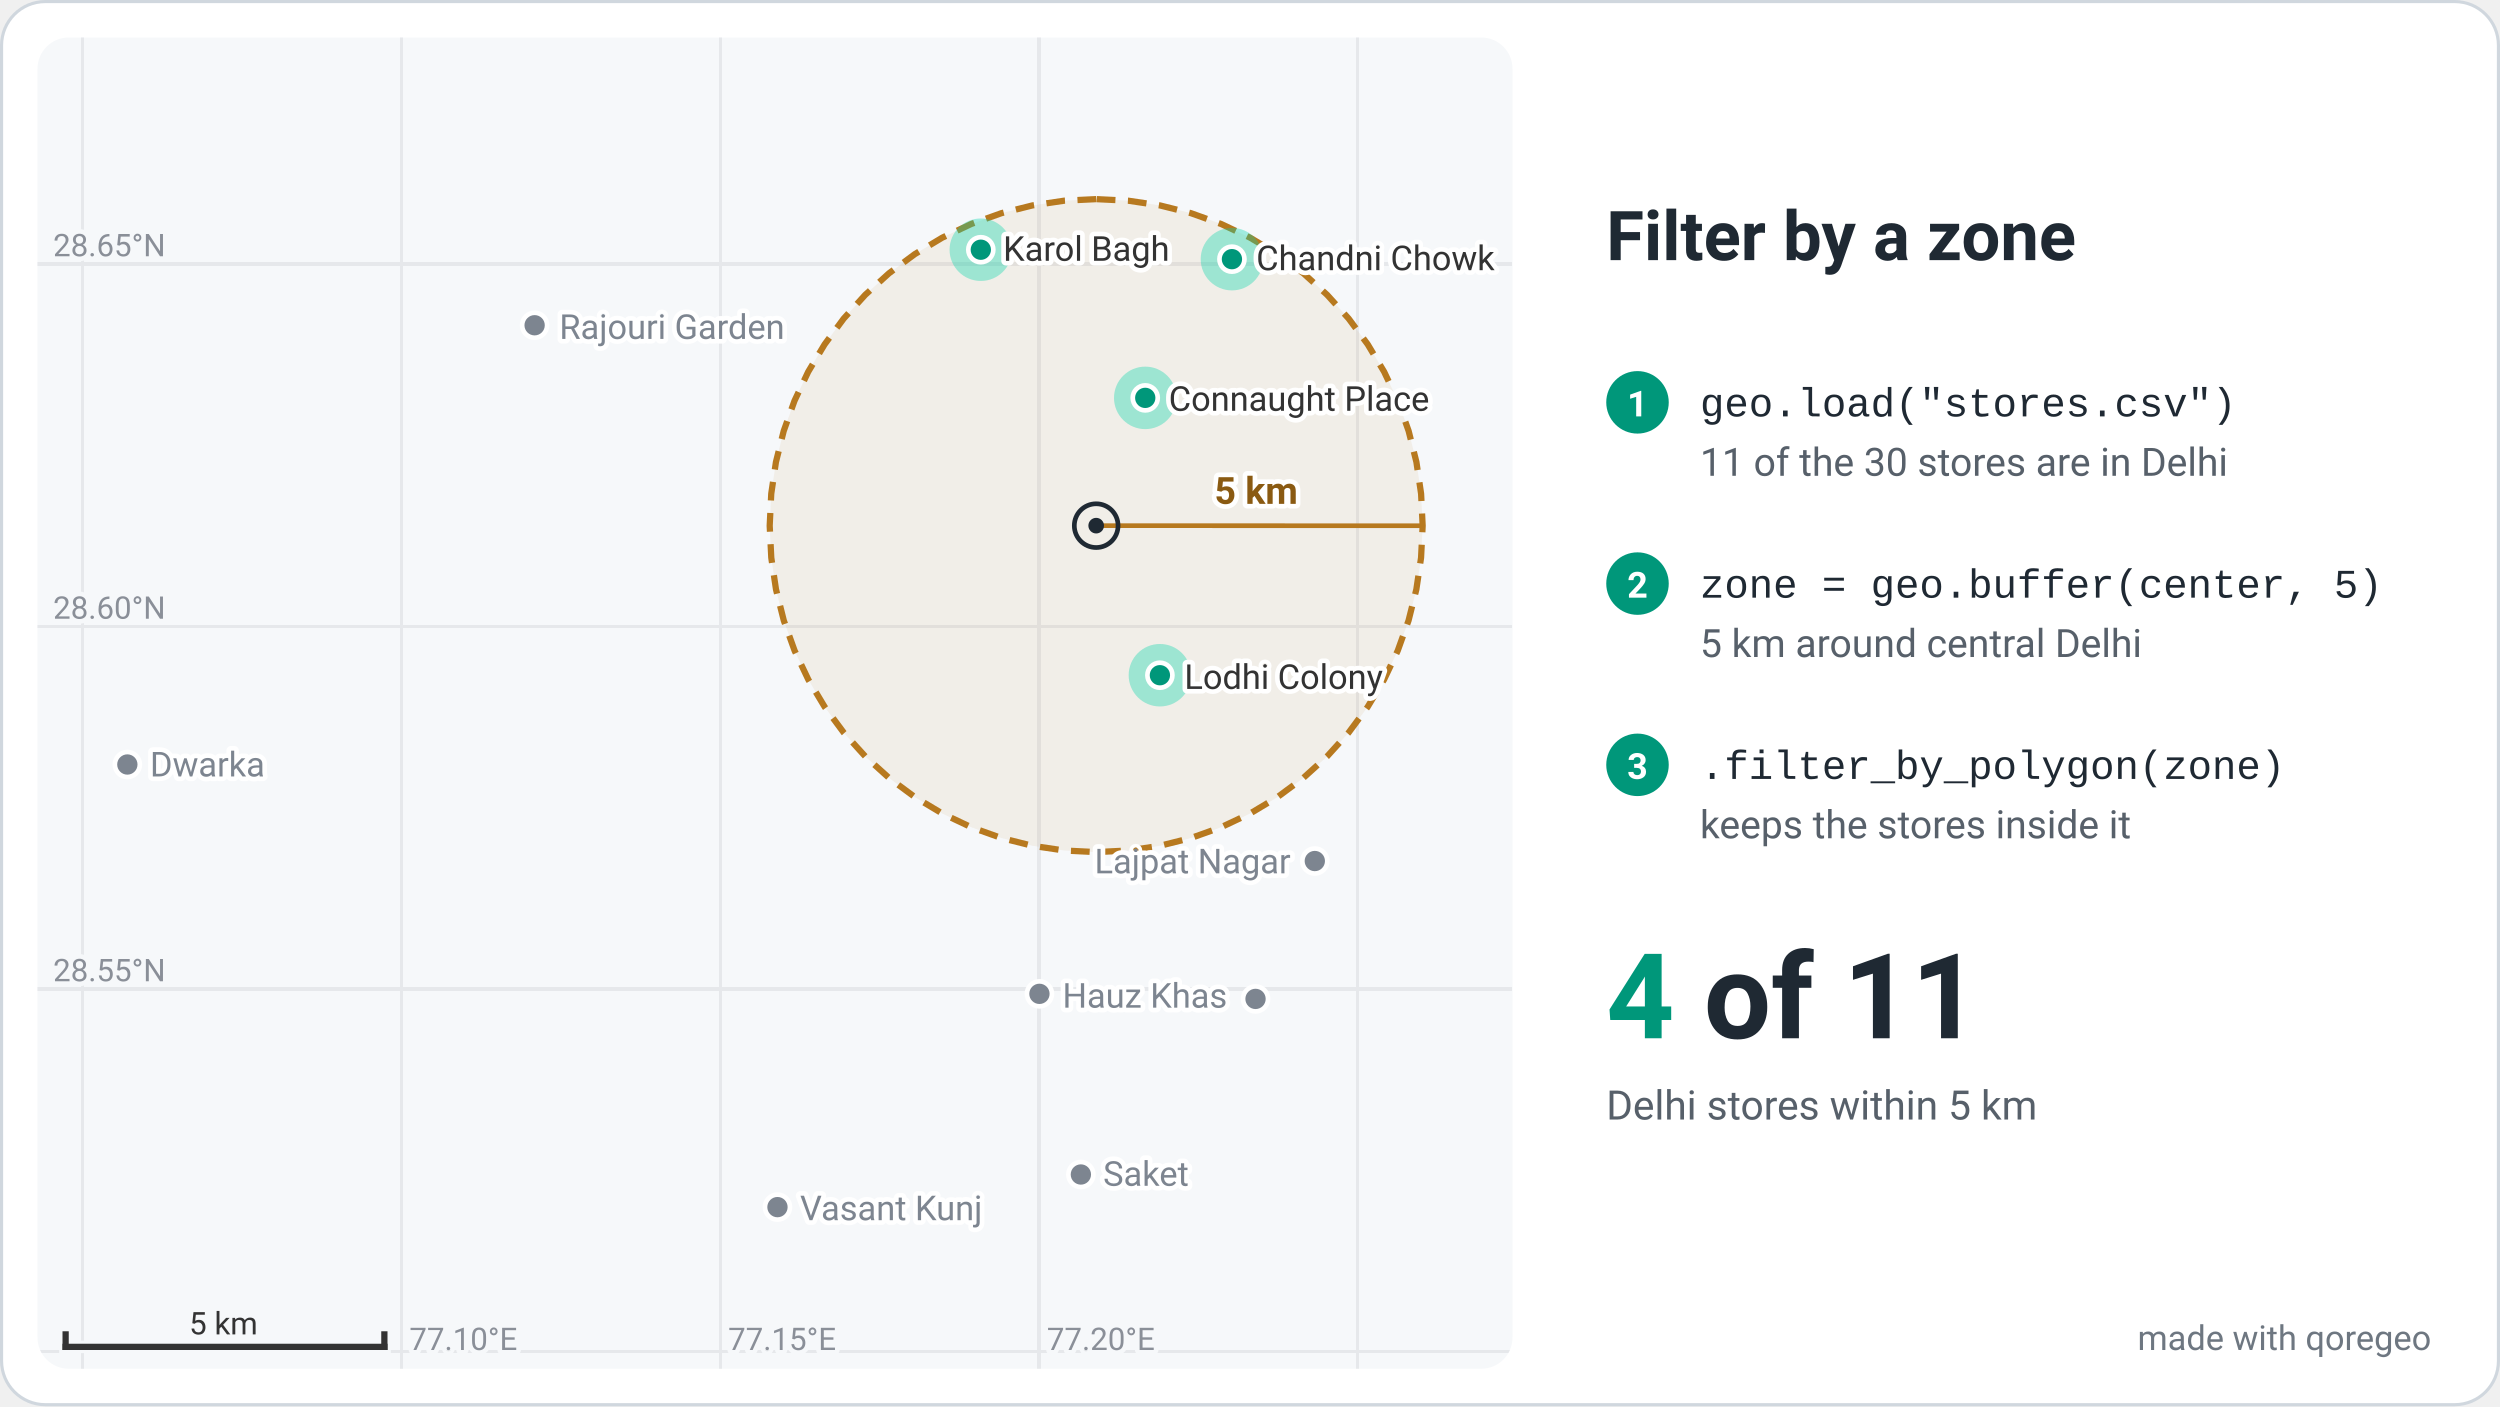
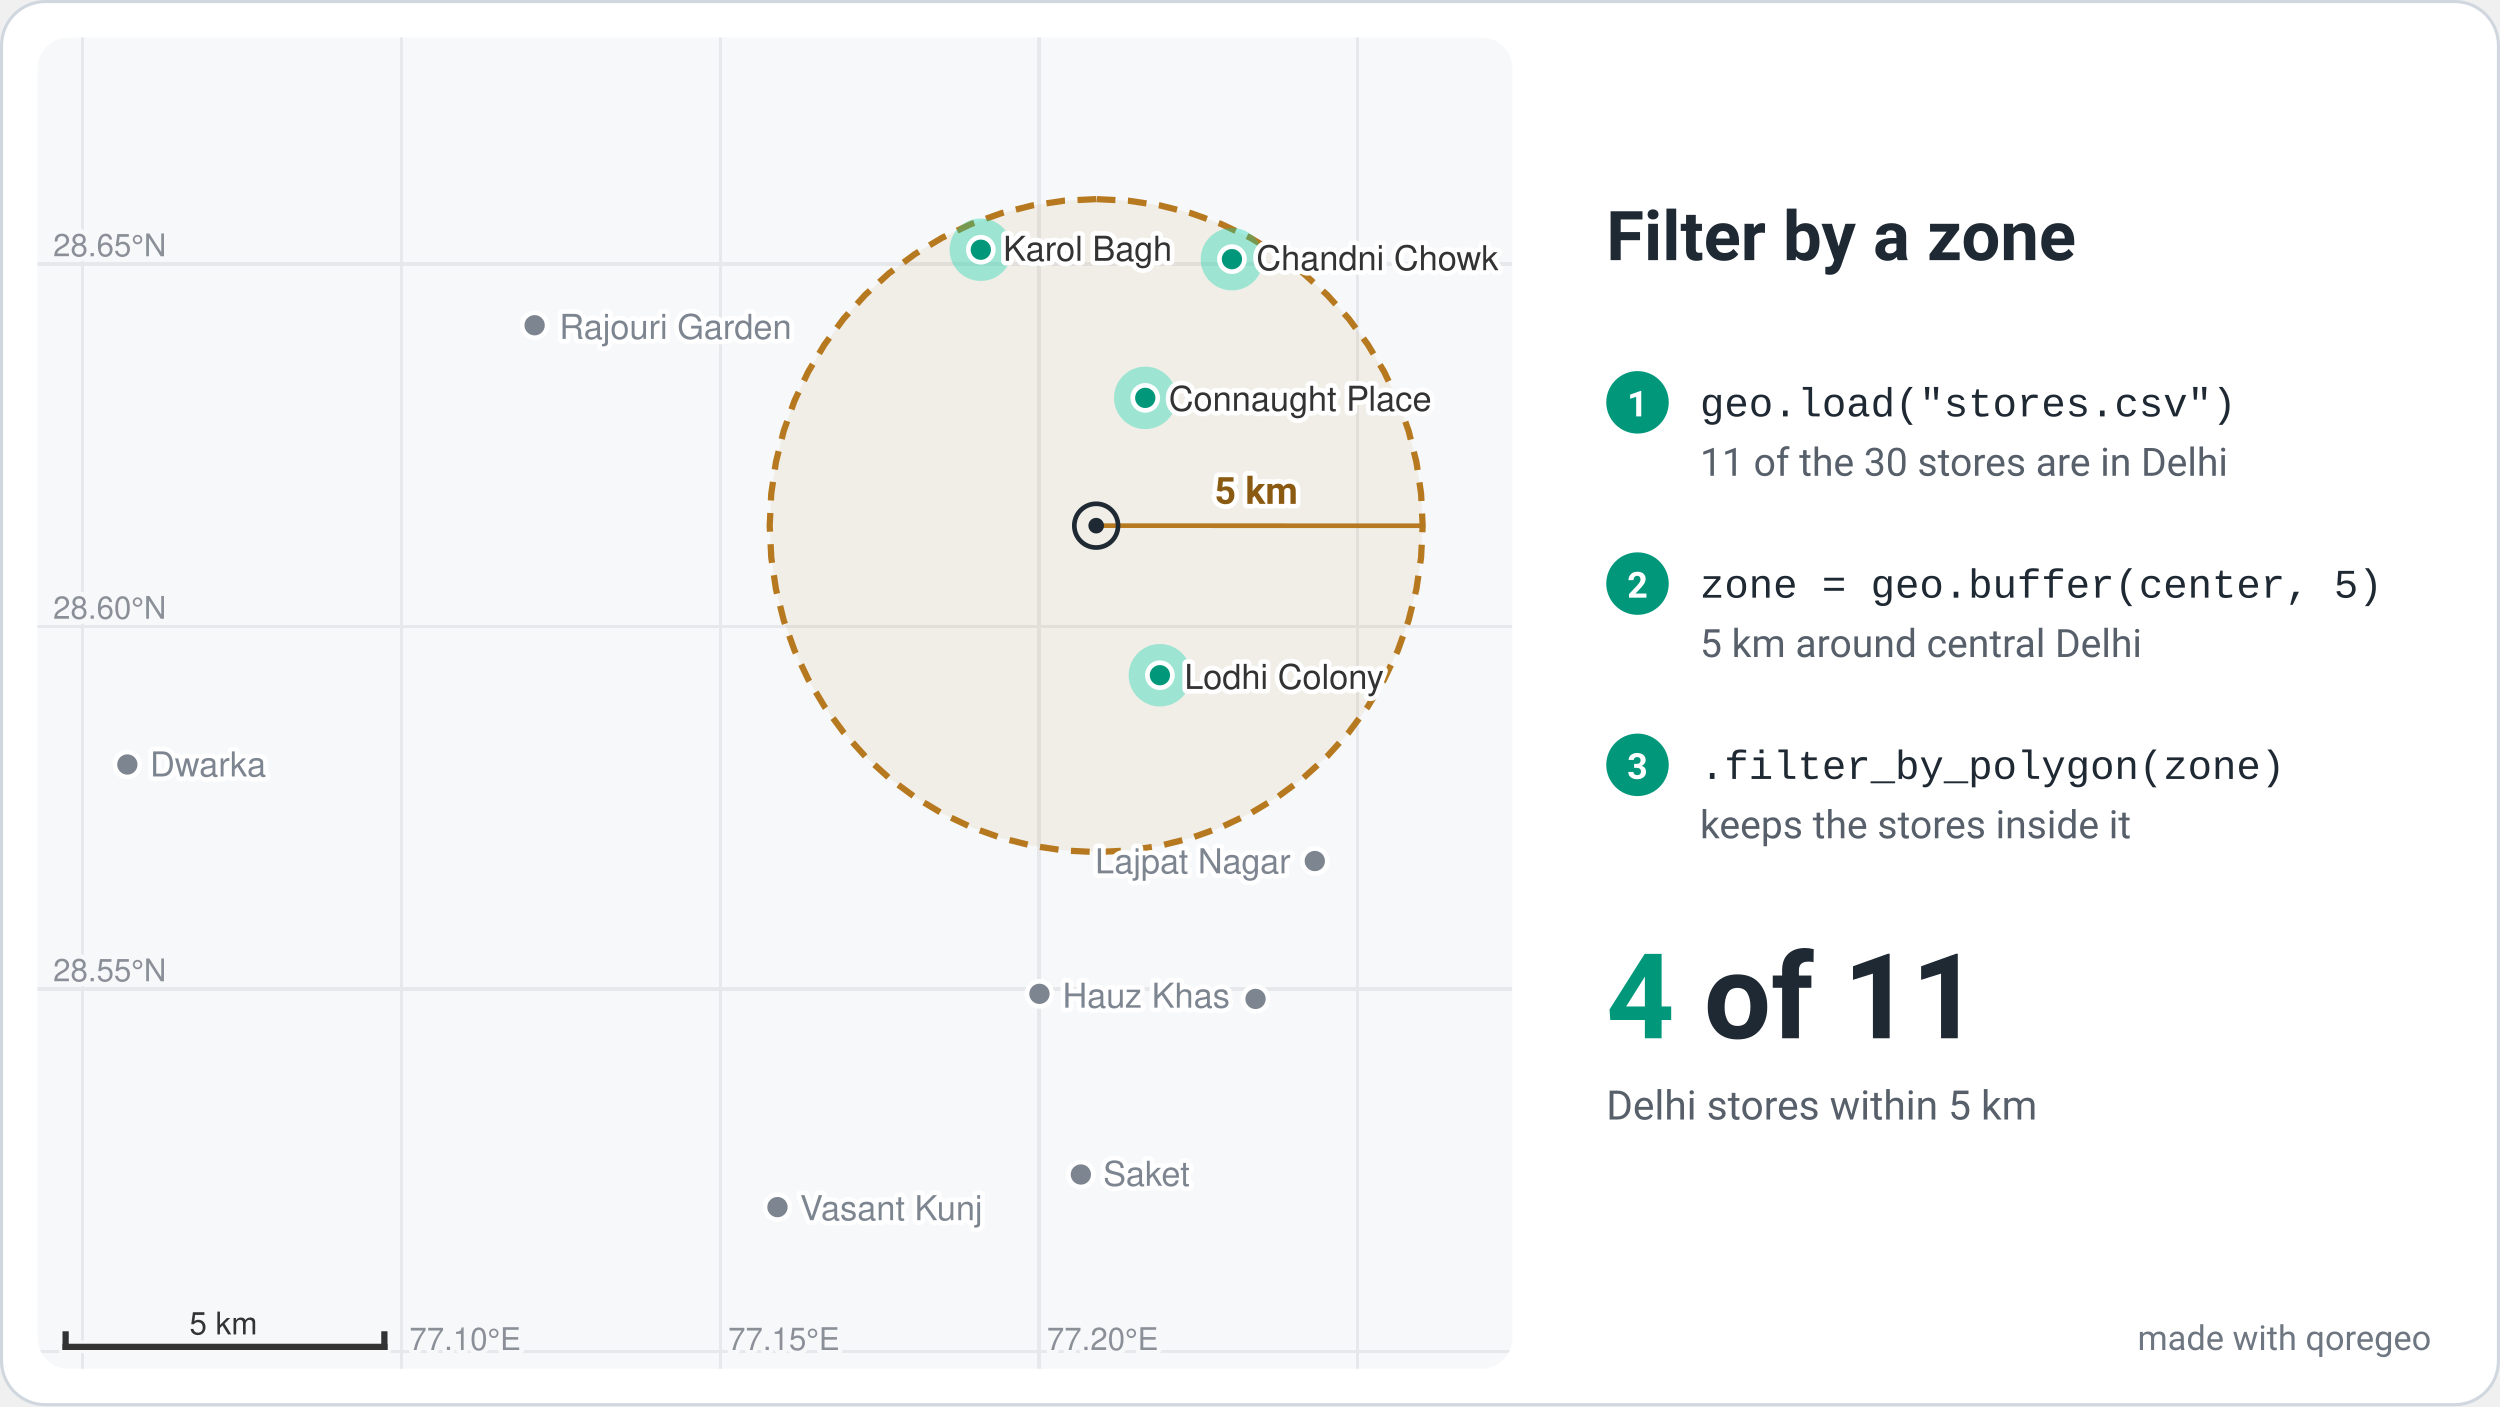
<svg xmlns="http://www.w3.org/2000/svg" width="800" height="450" viewBox="0 0 800 450" role="img" aria-labelledby="geofence-title geofence-desc">
  <style>
- text{font-family:system-ui,-apple-system,'Segoe UI',Roboto,Helvetica,Arial,sans-serif}
+ .ui{font-family:system-ui,-apple-system,'Segoe UI',Roboto,Helvetica,Arial,sans-serif}
.mono{font-family:ui-monospace,SFMono-Regular,'SF Mono',Menlo,Consolas,'Liberation Mono',monospace}
.a{animation-duration:11s;animation-iteration-count:infinite;animation-timing-function:cubic-bezier(.22,.61,.36,1);transform-box:fill-box;transform-origin:center}
.cycle{animation:cycle 11s linear infinite}
@keyframes cycle{0%,93%{opacity:1}98%,100%{opacity:0}}
.k0{animation-name:k0}@keyframes k0{0%,3.64%{opacity:0;transform:scale(.3);fill:#7d8590}8.18%{opacity:1;transform:scale(1)}50%{fill:#7d8590;transform:scale(1)}52.27%{fill:#00977a;transform:scale(1.35)}55.45%,100%{transform:scale(1);opacity:1;fill:#00977a}}
.k1{animation-name:k1}@keyframes k1{0%,50%{opacity:0;transform:scale(.3)}55.45%,100%{opacity:1;transform:scale(1)}}
.k2{animation-name:k2}@keyframes k2{0%,5%{opacity:0;transform:scale(.3)}9.55%,100%{opacity:1;transform:scale(1)}}
.k3{animation-name:k3}@keyframes k3{0%,6.36%{opacity:0;transform:scale(.3)}10.91%,100%{opacity:1;transform:scale(1)}}
.k4{animation-name:k4}@keyframes k4{0%,7.73%{opacity:0;transform:scale(.3);fill:#7d8590}12.27%{opacity:1;transform:scale(1)}59.09%{fill:#7d8590;transform:scale(1)}61.36%{fill:#00977a;transform:scale(1.35)}64.55%,100%{transform:scale(1);opacity:1;fill:#00977a}}
.k5{animation-name:k5}@keyframes k5{0%,59.09%{opacity:0;transform:scale(.3)}64.55%,100%{opacity:1;transform:scale(1)}}
.k6{animation-name:k6}@keyframes k6{0%,9.09%{opacity:0;transform:scale(.3);fill:#7d8590}13.64%{opacity:1;transform:scale(1)}63.64%{fill:#7d8590;transform:scale(1)}65.91%{fill:#00977a;transform:scale(1.35)}69.09%,100%{transform:scale(1);opacity:1;fill:#00977a}}
.k7{animation-name:k7}@keyframes k7{0%,63.64%{opacity:0;transform:scale(.3)}69.09%,100%{opacity:1;transform:scale(1)}}
.k8{animation-name:k8}@keyframes k8{0%,10.45%{opacity:0;transform:scale(.3)}15%,100%{opacity:1;transform:scale(1)}}
.k9{animation-name:k9}@keyframes k9{0%,11.82%{opacity:0;transform:scale(.3);fill:#7d8590}16.36%{opacity:1;transform:scale(1)}54.55%{fill:#7d8590;transform:scale(1)}56.82%{fill:#00977a;transform:scale(1.35)}60%,100%{transform:scale(1);opacity:1;fill:#00977a}}
.k10{animation-name:k10}@keyframes k10{0%,54.55%{opacity:0;transform:scale(.3)}60%,100%{opacity:1;transform:scale(1)}}
.k11{animation-name:k11}@keyframes k11{0%,13.18%{opacity:0;transform:scale(.3)}17.73%,100%{opacity:1;transform:scale(1)}}
.k12{animation-name:k12}@keyframes k12{0%,14.55%{opacity:0;transform:scale(.3)}19.09%,100%{opacity:1;transform:scale(1)}}
.k13{animation-name:k13}@keyframes k13{0%,15.91%{opacity:0;transform:scale(.3)}20.45%,100%{opacity:1;transform:scale(1)}}
.k14{animation-name:k14}@keyframes k14{0%,17.27%{opacity:0;transform:scale(.3)}21.82%,100%{opacity:1;transform:scale(1)}}
.k15{animation-name:k15}@keyframes k15{0%,4.55%{opacity:0;fill:#7d8590}9.09%{opacity:1}50%{fill:#7d8590}53.64%,100%{fill:#333333;opacity:1}}
.k16{animation-name:k16}@keyframes k16{0%,5.91%{opacity:0}10.45%,100%{opacity:1}}
.k17{animation-name:k17}@keyframes k17{0%,7.27%{opacity:0}11.82%,100%{opacity:1}}
.k18{animation-name:k18}@keyframes k18{0%,8.64%{opacity:0;fill:#7d8590}13.18%{opacity:1}59.09%{fill:#7d8590}62.73%,100%{fill:#333333;opacity:1}}
.k19{animation-name:k19}@keyframes k19{0%,10%{opacity:0;fill:#7d8590}14.55%{opacity:1}63.64%{fill:#7d8590}67.27%,100%{fill:#333333;opacity:1}}
.k20{animation-name:k20}@keyframes k20{0%,11.36%{opacity:0}15.91%,100%{opacity:1}}
.k21{animation-name:k21}@keyframes k21{0%,12.73%{opacity:0;fill:#7d8590}17.27%{opacity:1}54.55%{fill:#7d8590}58.18%,100%{fill:#333333;opacity:1}}
.k22{animation-name:k22}@keyframes k22{0%,14.09%{opacity:0}18.64%,100%{opacity:1}}
.k23{animation-name:k23}@keyframes k23{0%,15.45%{opacity:0}20%,100%{opacity:1}}
.k24{animation-name:k24}@keyframes k24{0%,18.18%{opacity:0}22.73%,100%{opacity:1}}
.k25{animation-name:k25}@keyframes k25{0%,25.45%{stroke-dashoffset:664.16px}41.82%,100%{stroke-dashoffset:0px}}
.k26{animation-name:k26}@keyframes k26{0%,38.18%{opacity:0}43.64%,100%{opacity:1}}
.k27{animation-name:k27}@keyframes k27{0%,22.73%{opacity:0;transform:scale(.3)}27.27%,100%{opacity:1;transform:scale(1)}}
.k28{animation-name:k28}@keyframes k28{0%,42.73%{opacity:0}47.27%,100%{opacity:1}}
.k29{animation-name:k29}@keyframes k29{0%,2.73%{opacity:.3}6.36%{opacity:1}93%{opacity:1}98%,100%{opacity:.3}}
.k30{animation-name:k30}@keyframes k30{0%,22.73%{opacity:.3}26.36%{opacity:1}93%{opacity:1}98%,100%{opacity:.3}}
.k31{animation-name:k31}@keyframes k31{0%,45.45%{opacity:.3}49.09%{opacity:1}93%{opacity:1}98%,100%{opacity:.3}}
- .k32{animation-name:k32}@keyframes k32{0%,45.45%{opacity:0}49.09%{opacity:1}50%{opacity:1}50.91%,100%{opacity:0}}
- .k33{animation-name:k33}@keyframes k33{0%,50%{opacity:0}51.09%{opacity:1}54.55%{opacity:1}55.45%,100%{opacity:0}}
- .k34{animation-name:k34}@keyframes k34{0%,54.55%{opacity:0}55.64%{opacity:1}59.09%{opacity:1}60%,100%{opacity:0}}
- .k35{animation-name:k35}@keyframes k35{0%,59.09%{opacity:0}60.18%{opacity:1}63.64%{opacity:1}64.55%,100%{opacity:0}}
- .k36{animation-name:k36}@keyframes k36{0%,63.64%{opacity:0}64.73%,100%{opacity:1}}
+ .k32{animation-name:k32}@keyframes k32{0%,45.45%{opacity:0;transform:translateY(8px)}49.09%{opacity:1;transform:translateY(0)}49.27%{opacity:1}50%,100%{opacity:0;transform:translateY(0)}}
+ .k33{animation-name:k33}@keyframes k33{0%,50%{opacity:0;transform:translateY(8px)}51.36%{opacity:1;transform:translateY(0)}53.82%{opacity:1}54.55%,100%{opacity:0;transform:translateY(0)}}
+ .k34{animation-name:k34}@keyframes k34{0%,54.55%{opacity:0;transform:translateY(8px)}55.91%{opacity:1;transform:translateY(0)}58.36%{opacity:1}59.09%,100%{opacity:0;transform:translateY(0)}}
+ .k35{animation-name:k35}@keyframes k35{0%,59.09%{opacity:0;transform:translateY(8px)}60.45%{opacity:1;transform:translateY(0)}62.91%{opacity:1}63.64%,100%{opacity:0;transform:translateY(0)}}
+ .k36{animation-name:k36}@keyframes k36{0%,63.64%{opacity:0;transform:translateY(8px)}65%,100%{opacity:1;transform:translateY(0)}}
.k37{animation-name:k37}@keyframes k37{0%,63.64%{opacity:0}68.18%,100%{opacity:1}}
@media (prefers-reduced-motion:reduce){*{animation:none!important}}
</style>
  <defs>
    <clipPath id="map-clip">
      <rect width="472" height="426" rx="10" />
    </clipPath>
    <mask id="zone-trace" maskUnits="userSpaceOnUse" x="0" y="0" width="472" height="426">
      <path class="a k25" d="M338.78 51.72L328.53 52.22 318.39 53.73 308.44 56.22 298.78 59.68 289.51 64.06 280.71 69.34 272.48 75.45 264.88 82.34 257.99 89.94 251.89 98.18 246.62 106.98 242.24 116.25 238.79 125.9 236.3 135.85 234.8 145.99 234.3 156.24 234.81 166.48 236.32 176.62 238.81 186.56 242.27 196.21 246.66 205.47 251.93 214.26 258.04 222.5 264.92 230.09 272.52 236.97 280.75 243.07 289.55 248.34 298.81 252.72 308.46 256.17 318.4 258.66 328.54 260.16 338.78 260.67 349.01 260.16 359.15 258.66 369.09 256.17 378.74 252.72 388.01 248.34 396.8 243.07 405.03 236.97 412.63 230.09 419.51 222.5 425.62 214.26 430.9 205.47 435.28 196.21 438.74 186.56 441.23 176.62 442.74 166.48 443.25 156.24 442.75 145.99 441.25 135.85 438.76 125.9 435.31 116.25 430.93 106.98 425.66 98.18 419.56 89.94 412.67 82.34 405.08 75.45 396.84 69.34 388.04 64.06 378.77 59.68 369.12 56.22 359.17 53.73 349.02 52.22Z" fill="none" stroke="#ffffff" stroke-width="8" stroke-dasharray="662.16 662.16" />
    </mask>
  </defs>
  <rect x="0.5" y="0.5" width="799" height="449" rx="14" fill="#ffffff" stroke="#d0d7de" />
  <g transform="translate(12 12)" clip-path="url(#map-clip)">
    <rect x="0" y="0" width="472" height="426" fill="#f6f8fa" />
    <g id="qg-grid" fill="none" stroke="#e6e8eb" stroke-width="1" shape-rendering="crispEdges">
      <path d="M14.5 0L14.5 426M116.5 0L116.5 426M218.5 0L218.5 426M320.5 0L320.5 426M422.5 0L422.5 426M0 420.5L472 420.5M0 304.5L472 304.5M0 188.5L472 188.5M0 72.5L472 72.5" />
    </g>
    <g id="qg-grid-labels" font-family="Helvetica, Arial, sans-serif" font-size="10" fill="#8a8f98" stroke="#f6f8fa" stroke-width="3" stroke-linejoin="round" paint-order="stroke">
      <text x="119" y="420">77.10°E</text>
      <text x="221" y="420">77.15°E</text>
      <text x="323" y="420">77.20°E</text>
      <text x="5" y="302">28.55°N</text>
      <text x="5" y="186">28.60°N</text>
      <text x="5" y="70">28.65°N</text>
    </g>
    <g id="qg-scale-bar">
      <g fill="#f6f8fa">
        <rect x="7" y="417" width="106" height="4" />
        <rect x="7" y="413" width="4" height="8" />
        <rect x="109" y="413" width="4" height="8" />
      </g>
      <g fill="#333333">
        <rect x="8" y="418" width="104" height="2" />
        <rect x="8" y="414" width="2" height="6" />
        <rect x="110" y="414" width="2" height="6" />
      </g>
      <g font-family="Helvetica, Arial, sans-serif" font-size="10" fill="#333333" stroke="#f6f8fa" stroke-width="3" stroke-linejoin="round" paint-order="stroke">
        <text x="59.5" y="415" text-anchor="middle">5 km</text>
      </g>
    </g>
    <g class="cycle">
      <path class="a k26" d="M338.78 51.72L328.53 52.22 318.39 53.73 308.44 56.22 298.78 59.68 289.51 64.06 280.71 69.34 272.48 75.45 264.88 82.34 257.99 89.94 251.89 98.18 246.62 106.98 242.24 116.25 238.79 125.9 236.3 135.85 234.8 145.99 234.3 156.24 234.81 166.48 236.32 176.62 238.81 186.56 242.27 196.21 246.66 205.47 251.93 214.26 258.04 222.5 264.92 230.09 272.52 236.97 280.75 243.07 289.55 248.34 298.81 252.72 308.46 256.17 318.4 258.66 328.54 260.16 338.78 260.67 349.01 260.16 359.15 258.66 369.09 256.17 378.74 252.72 388.01 248.34 396.8 243.07 405.03 236.97 412.63 230.09 419.51 222.5 425.62 214.26 430.9 205.47 435.28 196.21 438.74 186.56 441.23 176.62 442.74 166.48 443.25 156.24 442.75 145.99 441.25 135.85 438.76 125.9 435.31 116.25 430.93 106.98 425.66 98.18 419.56 89.94 412.67 82.34 405.08 75.45 396.84 69.34 388.04 64.06 378.77 59.68 369.12 56.22 359.17 53.73 349.02 52.22Z" fill="#b7791f" fill-opacity=".08" />
      <path d="M338.78 51.72L328.53 52.22 318.39 53.73 308.44 56.22 298.78 59.68 289.51 64.06 280.71 69.34 272.48 75.45 264.88 82.34 257.99 89.94 251.89 98.18 246.62 106.98 242.24 116.25 238.79 125.9 236.3 135.85 234.8 145.99 234.3 156.24 234.81 166.48 236.32 176.62 238.81 186.56 242.27 196.21 246.66 205.47 251.93 214.26 258.04 222.5 264.92 230.09 272.52 236.97 280.75 243.07 289.55 248.34 298.81 252.72 308.46 256.17 318.4 258.66 328.54 260.16 338.78 260.67 349.01 260.16 359.15 258.66 369.09 256.17 378.74 252.72 388.01 248.34 396.8 243.07 405.03 236.97 412.63 230.09 419.51 222.5 425.62 214.26 430.9 205.47 435.28 196.21 438.74 186.56 441.23 176.62 442.74 166.48 443.25 156.24 442.75 145.99 441.25 135.85 438.76 125.9 435.31 116.25 430.93 106.98 425.66 98.18 419.56 89.94 412.67 82.34 405.08 75.45 396.84 69.34 388.04 64.06 378.77 59.68 369.12 56.22 359.17 53.73 349.02 52.22Z" fill="none" stroke="#b7791f" stroke-width="2" stroke-dasharray="6 4" stroke-linejoin="round" mask="url(#zone-trace)" />
      <g class="a k28">
        <path d="M338.78 156.21L443.25 156.24" stroke="#b7791f" stroke-width="1.5" />
-         <text x="376.62" y="149.23" font-size="12" font-weight="700" fill="#8a5a12" stroke="#ffffff" stroke-width="3" stroke-linejoin="round" paint-order="stroke">5 km</text>
+         <text class="ui" x="376.62" y="149.23" font-size="12" font-weight="700" fill="#8a5a12" stroke="#ffffff" stroke-width="3" stroke-linejoin="round" paint-order="stroke">5 km</text>
      </g>
      <g class="a k27">
        <circle cx="338.78" cy="156.21" r="7" fill="none" stroke="#1f2933" stroke-width="1.5" />
        <circle cx="338.78" cy="156.21" r="2.5" fill="#1f2933" />
      </g>
      <g fill="#00d4aa" fill-opacity=".35">
        <circle class="a k1" cx="354.48" cy="115.32" r="10" />
        <circle class="a k5" cx="301.86" cy="67.91" r="10" />
        <circle class="a k7" cx="382.22" cy="70.93" r="10" />
        <circle class="a k10" cx="359.17" cy="204.07" r="10" />
      </g>
      <g fill="#7d8590" stroke="#ffffff" stroke-width="1.5">
        <circle class="a k0" cx="354.48" cy="115.32" r="4" fill="#00977a" />
        <circle class="a k2" cx="320.62" cy="306.03" r="4" />
        <circle class="a k3" cx="408.74" cy="263.53" r="4" />
        <circle class="a k4" cx="301.86" cy="67.91" r="4" fill="#00977a" />
        <circle class="a k6" cx="382.22" cy="70.93" r="4" fill="#00977a" />
        <circle class="a k8" cx="333.88" cy="363.84" r="4" />
        <circle class="a k9" cx="359.17" cy="204.07" r="4" fill="#00977a" />
        <circle class="a k11" cx="159.08" cy="92.08" r="4" />
        <circle class="a k12" cx="28.75" cy="232.64" r="4" />
        <circle class="a k13" cx="389.77" cy="307.65" r="4" />
        <circle class="a k14" cx="236.79" cy="374.28" r="4" />
      </g>
-       <g font-size="11" fill="#333333" stroke="#ffffff" stroke-width="3" stroke-linejoin="round" paint-order="stroke">
+       <g font-family="Helvetica, Arial, sans-serif" font-size="11" fill="#333333" stroke="#ffffff" stroke-width="3" stroke-linejoin="round" paint-order="stroke">
        <text class="a k15" x="362" y="119.46">Connaught Place</text>
        <text class="a k16" x="328" y="310.46" fill="#7d8590">Hauz Khas</text>
        <text class="a k17" x="401" y="267.46" text-anchor="end" fill="#7d8590">Lajpat Nagar</text>
        <text class="a k18" x="309" y="71.46">Karol Bagh</text>
        <text class="a k19" x="390" y="74.46">Chandni Chowk</text>
        <text class="a k20" x="341" y="367.46" fill="#7d8590">Saket</text>
        <text class="a k21" x="367" y="208.46">Lodhi Colony</text>
        <text class="a k22" x="167" y="96.46" fill="#7d8590">Rajouri Garden</text>
        <text class="a k23" x="36" y="236.46" fill="#7d8590">Dwarka</text>
        <text class="a k24" x="244" y="378.46" fill="#7d8590">Vasant Kunj</text>
      </g>
    </g>
  </g>
-   <text x="514" y="83.25" font-size="22" font-weight="600" fill="#1f2933">Filter by a zone</text>
-   <g class="a k29">
-     <circle cx="524" cy="128.75" r="10" fill="#00977a" />
-     <text x="524" y="133.25" text-anchor="middle" font-size="11.5" font-weight="700" fill="#ffffff">1</text>
-     <text class="mono" x="544" y="133.25" font-size="13" fill="#1f2933">geo.load("stores.csv")</text>
-     <text x="544" y="152.25" font-size="12.5" fill="#57606a">11 of the 30 stores are in Delhi</text>
+   <g class="ui">
+     <text x="514" y="83.25" font-size="22" font-weight="600" fill="#1f2933">Filter by a zone</text>
+     <g class="a k29">
+       <circle cx="524" cy="128.75" r="10" fill="#00977a" />
+       <text x="524" y="133.25" text-anchor="middle" font-size="11.5" font-weight="700" fill="#ffffff">1</text>
+       <text class="mono" x="544" y="133.25" font-size="13" fill="#1f2933">geo.load("stores.csv")</text>
+       <text x="544" y="152.25" font-size="12.5" fill="#57606a">11 of the 30 stores are in Delhi</text>
+     </g>
+     <g class="a k30">
+       <circle cx="524" cy="186.75" r="10" fill="#00977a" />
+       <text x="524" y="191.25" text-anchor="middle" font-size="11.5" font-weight="700" fill="#ffffff">2</text>
+       <text class="mono" x="544" y="191.25" font-size="13" fill="#1f2933">zone = geo.buffer(center, 5)</text>
+       <text x="544" y="210.25" font-size="12.5" fill="#57606a">5 km around central Delhi</text>
+     </g>
+     <g class="a k31">
+       <circle cx="524" cy="244.75" r="10" fill="#00977a" />
+       <text x="524" y="249.25" text-anchor="middle" font-size="11.5" font-weight="700" fill="#ffffff">3</text>
+       <text class="mono" x="544" y="249.25" font-size="13" fill="#1f2933">.filter_by_polygon(zone)</text>
+       <text x="544" y="268.25" font-size="12.5" fill="#57606a">keeps the stores inside it</text>
+     </g>
+     <g class="cycle">
+       <text class="a k32" opacity="0" x="514" y="332.25" font-size="38" font-weight="700" fill="#1f2933">
+         <tspan fill="#00977a">0</tspan> of 11</text>
+       <text class="a k33" opacity="0" x="514" y="332.25" font-size="38" font-weight="700" fill="#1f2933">
+         <tspan fill="#00977a">1</tspan> of 11</text>
+       <text class="a k34" opacity="0" x="514" y="332.25" font-size="38" font-weight="700" fill="#1f2933">
+         <tspan fill="#00977a">2</tspan> of 11</text>
+       <text class="a k35" opacity="0" x="514" y="332.25" font-size="38" font-weight="700" fill="#1f2933">
+         <tspan fill="#00977a">3</tspan> of 11</text>
+       <text class="a k36" x="514" y="332.25" font-size="38" font-weight="700" fill="#1f2933">
+         <tspan fill="#00977a">4</tspan> of 11</text>
+       <text class="a k37" x="514" y="358.25" font-size="13" fill="#57606a">Delhi stores within 5 km</text>
+     </g>
  </g>
-   <g class="a k30">
-     <circle cx="524" cy="186.75" r="10" fill="#00977a" />
-     <text x="524" y="191.25" text-anchor="middle" font-size="11.5" font-weight="700" fill="#ffffff">2</text>
-     <text class="mono" x="544" y="191.25" font-size="13" fill="#1f2933">zone = geo.buffer(center, 5)</text>
-     <text x="544" y="210.25" font-size="12.5" fill="#57606a">5 km around central Delhi</text>
-   </g>
-   <g class="a k31">
-     <circle cx="524" cy="244.75" r="10" fill="#00977a" />
-     <text x="524" y="249.25" text-anchor="middle" font-size="11.5" font-weight="700" fill="#ffffff">3</text>
-     <text class="mono" x="544" y="249.25" font-size="13" fill="#1f2933">.filter_by_polygon(zone)</text>
-     <text x="544" y="268.25" font-size="12.5" fill="#57606a">keeps the stores inside it</text>
-   </g>
-   <g class="cycle">
-     <text class="a k32" opacity="0" x="514" y="332.25" font-size="38" font-weight="700" fill="#1f2933">
-       <tspan fill="#00977a">0</tspan> of 11</text>
-     <text class="a k33" opacity="0" x="514" y="332.25" font-size="38" font-weight="700" fill="#1f2933">
-       <tspan fill="#00977a">1</tspan> of 11</text>
-     <text class="a k34" opacity="0" x="514" y="332.25" font-size="38" font-weight="700" fill="#1f2933">
-       <tspan fill="#00977a">2</tspan> of 11</text>
-     <text class="a k35" opacity="0" x="514" y="332.25" font-size="38" font-weight="700" fill="#1f2933">
-       <tspan fill="#00977a">3</tspan> of 11</text>
-     <text class="a k36" x="514" y="332.25" font-size="38" font-weight="700" fill="#1f2933">
-       <tspan fill="#00977a">4</tspan> of 11</text>
-     <text class="a k37" x="514" y="358.25" font-size="13" fill="#57606a">Delhi stores within 5 km</text>
-   </g>
-   <text x="778" y="432" text-anchor="end" font-size="11" fill="#6e7781">made with qoregeo</text>
+   <text class="ui" x="778" y="432" text-anchor="end" font-size="11" fill="#6e7781">made with qoregeo</text>
</svg>
